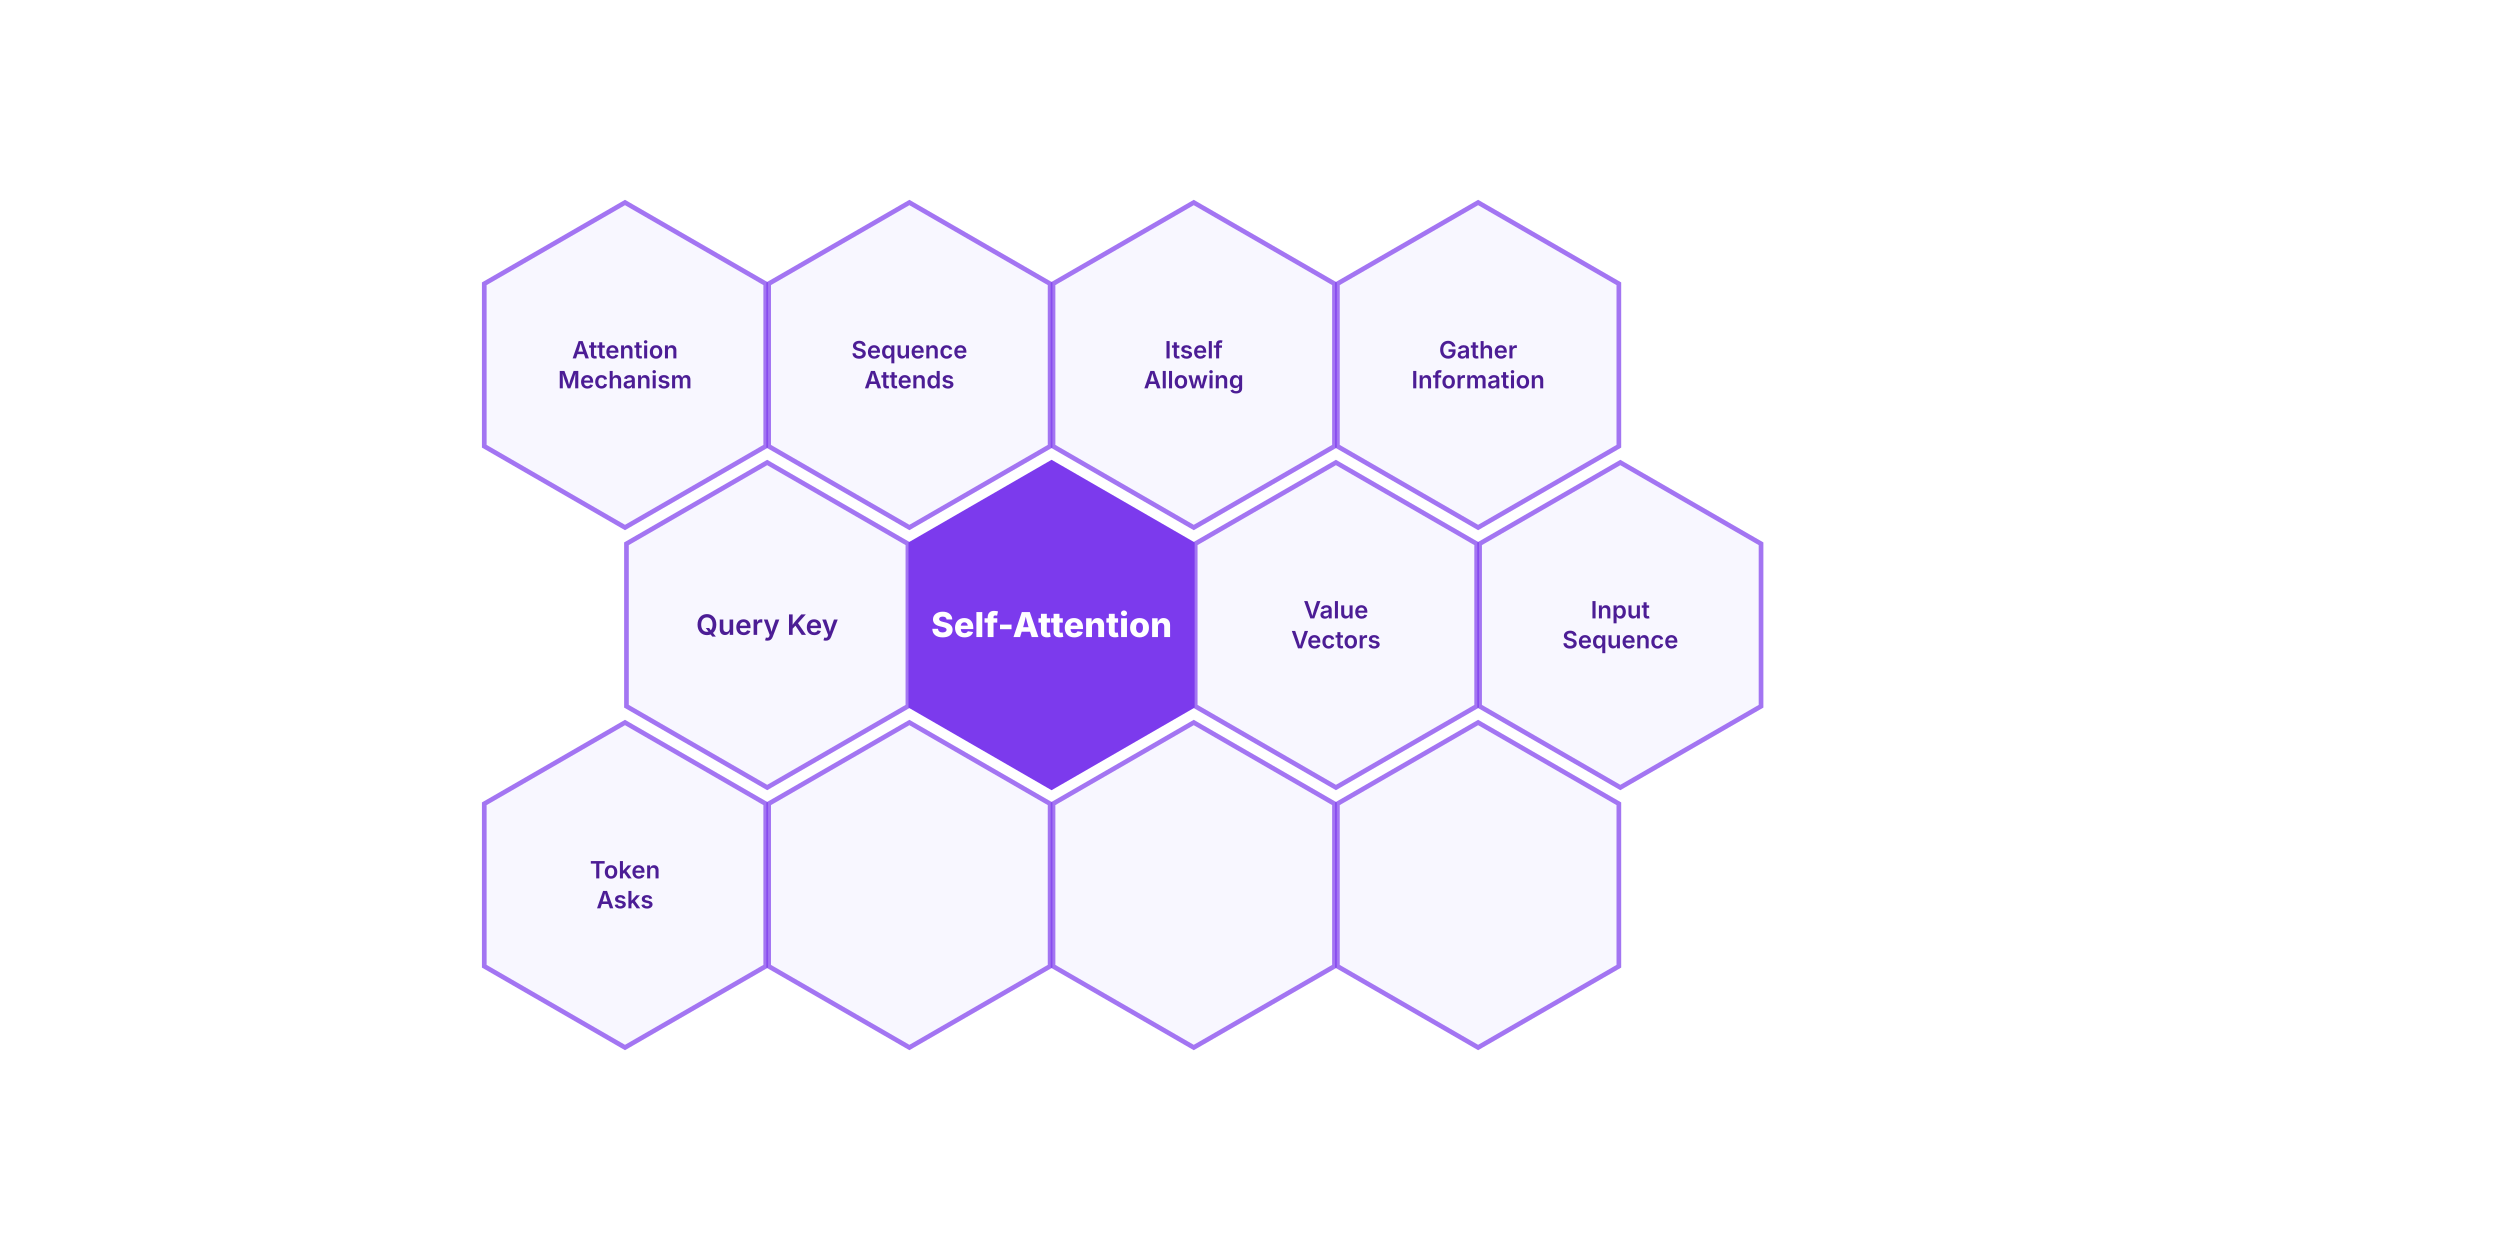
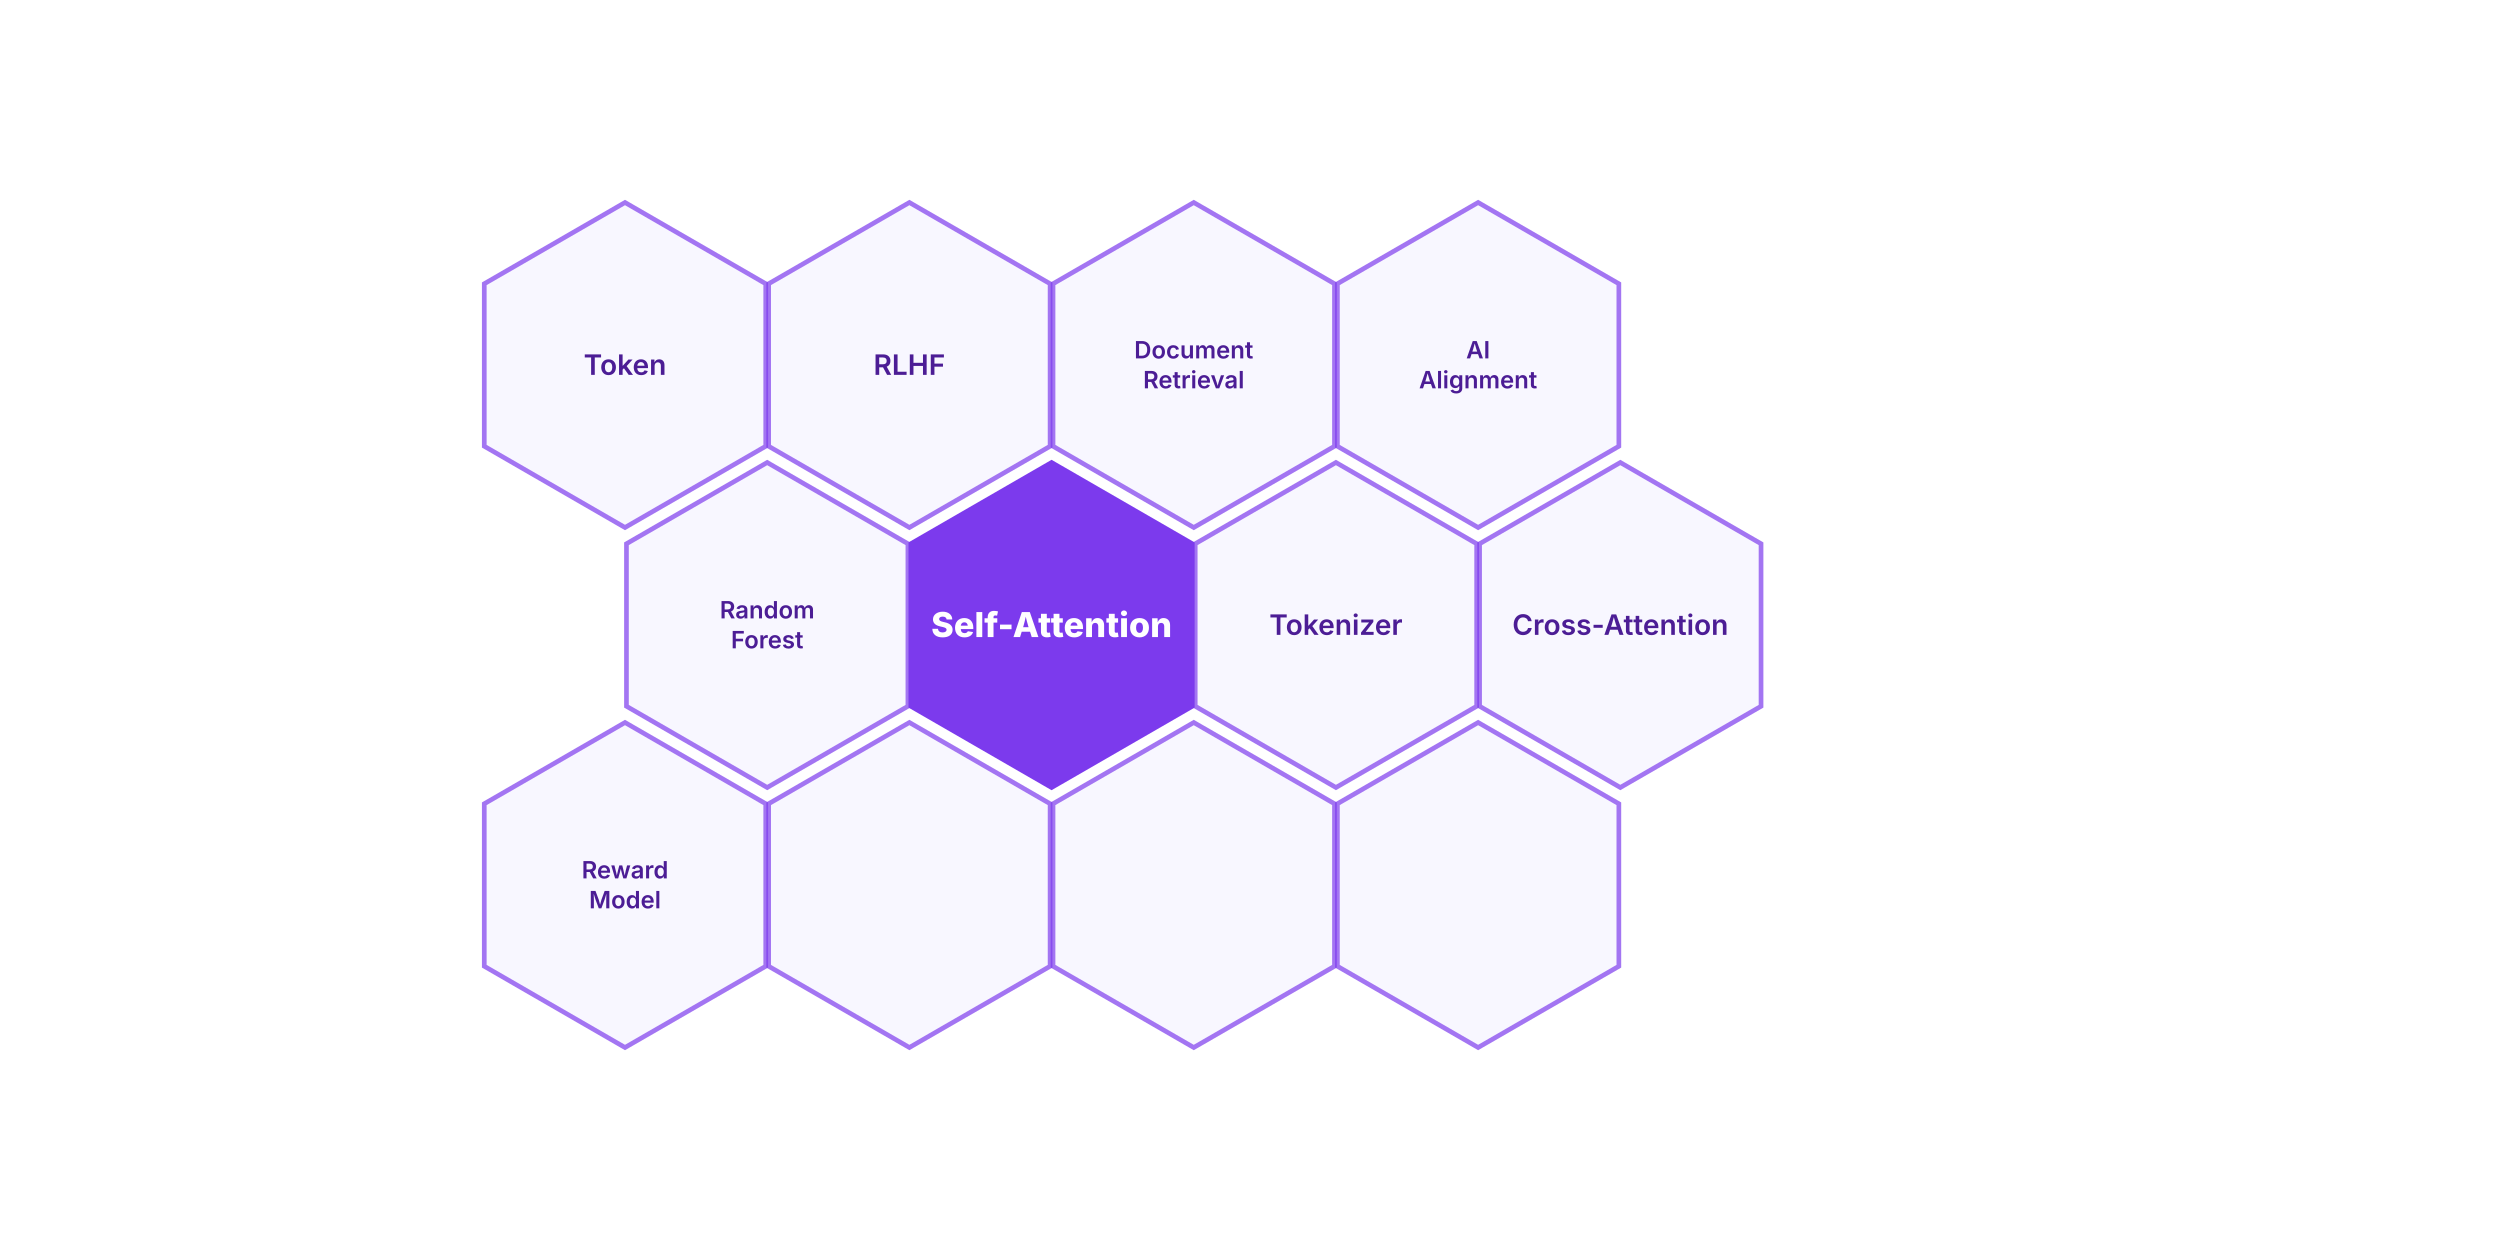
<svg xmlns="http://www.w3.org/2000/svg" viewBox="0 0 800 400" width="800" height="400">
  <rect width="800" height="400" fill="#fff" />
  <polygon points="245.033,90.8 245.033,142.8 200,168.8 154.967,142.8 154.967,90.8 200,64.8" fill="#f5f3ff" stroke="#7c3aed" stroke-width="1.5" opacity="0.7" />
-   <text x="200" y="114.696" font-family="'Inter',sans-serif" font-weight="600" font-size="7.65" fill="#4c1d95" text-anchor="middle">Attention</text>
-   <text x="200" y="124.259" font-family="'Inter',sans-serif" font-weight="600" font-size="7.65" fill="#4c1d95" text-anchor="middle">Mechanism</text>
+   <text x="200" y="119.95" font-family="'Inter',sans-serif" font-weight="600" font-size="9" fill="#4c1d95" text-anchor="middle">Token</text>
  <polygon points="336.033,90.8 336.033,142.8 291,168.8 245.967,142.8 245.967,90.8 291,64.8" fill="#f5f3ff" stroke="#7c3aed" stroke-width="1.5" opacity="0.7" />
-   <text x="291" y="114.696" font-family="'Inter',sans-serif" font-weight="600" font-size="7.65" fill="#4c1d95" text-anchor="middle">Sequence</text>
-   <text x="291" y="124.259" font-family="'Inter',sans-serif" font-weight="600" font-size="7.65" fill="#4c1d95" text-anchor="middle">Attends</text>
+   <text x="291" y="119.95" font-family="'Inter',sans-serif" font-weight="600" font-size="9" fill="#4c1d95" text-anchor="middle">RLHF</text>
  <polygon points="427.033,90.8 427.033,142.8 382,168.8 336.967,142.8 336.967,90.8 382,64.8" fill="#f5f3ff" stroke="#7c3aed" stroke-width="1.5" opacity="0.7" />
-   <text x="382" y="114.696" font-family="'Inter',sans-serif" font-weight="600" font-size="7.65" fill="#4c1d95" text-anchor="middle">Itself</text>
-   <text x="382" y="124.259" font-family="'Inter',sans-serif" font-weight="600" font-size="7.65" fill="#4c1d95" text-anchor="middle">Allowing</text>
+   <text x="382" y="114.696" font-family="'Inter',sans-serif" font-weight="600" font-size="7.65" fill="#4c1d95" text-anchor="middle">Document</text>
+   <text x="382" y="124.259" font-family="'Inter',sans-serif" font-weight="600" font-size="7.65" fill="#4c1d95" text-anchor="middle">Retrieval</text>
  <polygon points="518.033,90.8 518.033,142.8 473,168.8 427.967,142.8 427.967,90.8 473,64.8" fill="#f5f3ff" stroke="#7c3aed" stroke-width="1.5" opacity="0.7" />
-   <text x="473" y="114.696" font-family="'Inter',sans-serif" font-weight="600" font-size="7.65" fill="#4c1d95" text-anchor="middle">Gather</text>
-   <text x="473" y="124.259" font-family="'Inter',sans-serif" font-weight="600" font-size="7.65" fill="#4c1d95" text-anchor="middle">Information</text>
+   <text x="473" y="114.696" font-family="'Inter',sans-serif" font-weight="600" font-size="7.65" fill="#4c1d95" text-anchor="middle">AI</text>
+   <text x="473" y="124.259" font-family="'Inter',sans-serif" font-weight="600" font-size="7.65" fill="#4c1d95" text-anchor="middle">Alignment</text>
  <polygon points="290.533,174 290.533,226 245.5,252 200.467,226 200.467,174 245.5,148" fill="#f5f3ff" stroke="#7c3aed" stroke-width="1.5" opacity="0.7" />
-   <text x="245.5" y="203.15" font-family="'Inter',sans-serif" font-weight="600" font-size="9" fill="#4c1d95" text-anchor="middle">Query Key</text>
+   <text x="245.5" y="197.896" font-family="'Inter',sans-serif" font-weight="600" font-size="7.65" fill="#4c1d95" text-anchor="middle">Random</text>
+   <text x="245.5" y="207.459" font-family="'Inter',sans-serif" font-weight="600" font-size="7.65" fill="#4c1d95" text-anchor="middle">Forest</text>
  <polygon points="381.533,174 381.533,226 336.5,252 291.467,226 291.467,174 336.5,148" fill="#7c3aed" stroke="#7c3aed" stroke-width="1.5" opacity="1" />
  <text x="336.5" y="203.85" font-family="'Inter',sans-serif" font-weight="800" font-size="11" fill="#fff" text-anchor="middle">Self-Attention</text>
  <polygon points="472.533,174 472.533,226 427.5,252 382.467,226 382.467,174 427.5,148" fill="#f5f3ff" stroke="#7c3aed" stroke-width="1.5" opacity="0.7" />
-   <text x="427.5" y="197.896" font-family="'Inter',sans-serif" font-weight="600" font-size="7.65" fill="#4c1d95" text-anchor="middle">Value</text>
-   <text x="427.5" y="207.459" font-family="'Inter',sans-serif" font-weight="600" font-size="7.65" fill="#4c1d95" text-anchor="middle">Vectors</text>
+   <text x="427.5" y="203.15" font-family="'Inter',sans-serif" font-weight="600" font-size="9" fill="#4c1d95" text-anchor="middle">Tokenizer</text>
  <polygon points="563.533,174 563.533,226 518.5,252 473.467,226 473.467,174 518.5,148" fill="#f5f3ff" stroke="#7c3aed" stroke-width="1.5" opacity="0.7" />
-   <text x="518.5" y="197.896" font-family="'Inter',sans-serif" font-weight="600" font-size="7.65" fill="#4c1d95" text-anchor="middle">Input</text>
-   <text x="518.5" y="207.459" font-family="'Inter',sans-serif" font-weight="600" font-size="7.65" fill="#4c1d95" text-anchor="middle">Sequence</text>
+   <text x="518.5" y="203.15" font-family="'Inter',sans-serif" font-weight="600" font-size="9" fill="#4c1d95" text-anchor="middle">Cross-Attention</text>
  <polygon points="245.033,257.2 245.033,309.2 200,335.2 154.967,309.2 154.967,257.2 200,231.2" fill="#f5f3ff" stroke="#7c3aed" stroke-width="1.5" opacity="0.7" />
-   <text x="200" y="281.096" font-family="'Inter',sans-serif" font-weight="600" font-size="7.65" fill="#4c1d95" text-anchor="middle">Token</text>
-   <text x="200" y="290.659" font-family="'Inter',sans-serif" font-weight="600" font-size="7.65" fill="#4c1d95" text-anchor="middle">Asks</text>
+   <text x="200" y="281.096" font-family="'Inter',sans-serif" font-weight="600" font-size="7.65" fill="#4c1d95" text-anchor="middle">Reward</text>
+   <text x="200" y="290.659" font-family="'Inter',sans-serif" font-weight="600" font-size="7.65" fill="#4c1d95" text-anchor="middle">Model</text>
  <polygon points="336.033,257.2 336.033,309.2 291,335.2 245.967,309.2 245.967,257.2 291,231.2" fill="#f5f3ff" stroke="#7c3aed" stroke-width="1.5" opacity="0.7" />
  <polygon points="427.033,257.2 427.033,309.2 382,335.2 336.967,309.2 336.967,257.2 382,231.2" fill="#f5f3ff" stroke="#7c3aed" stroke-width="1.5" opacity="0.7" />
  <polygon points="518.033,257.2 518.033,309.2 473,335.2 427.967,309.2 427.967,257.2 473,231.2" fill="#f5f3ff" stroke="#7c3aed" stroke-width="1.5" opacity="0.7" />
</svg>
